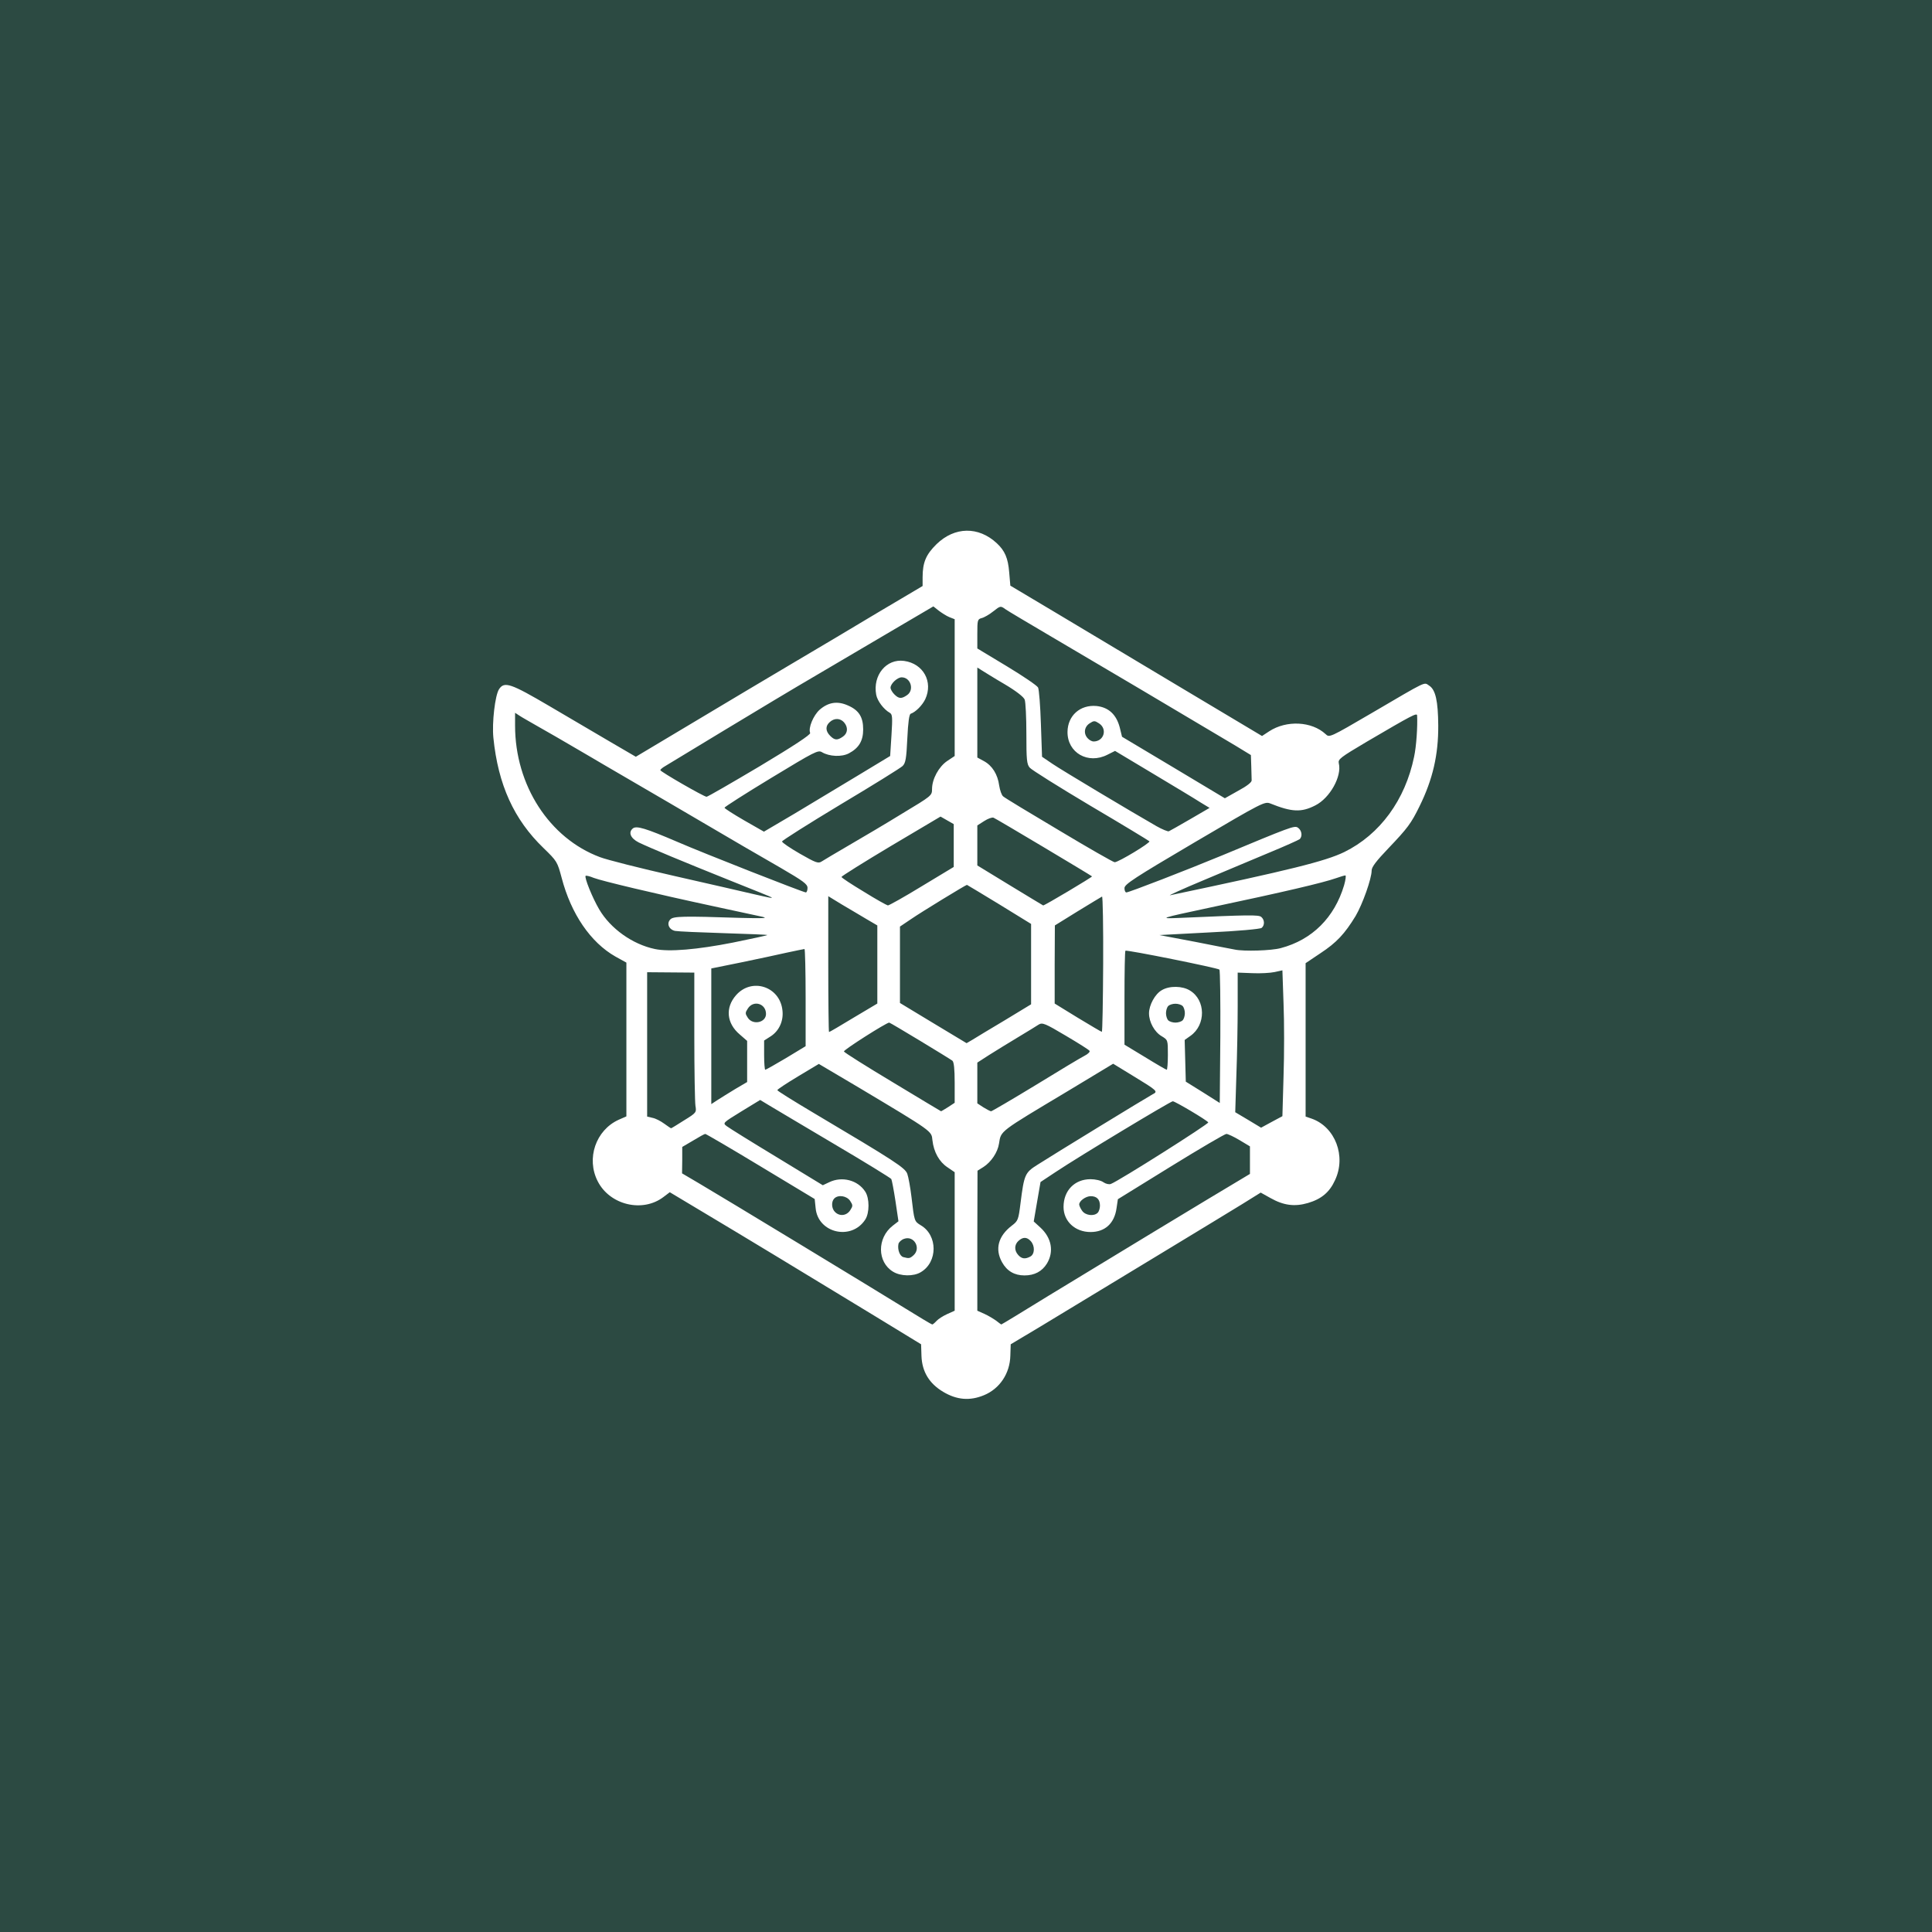
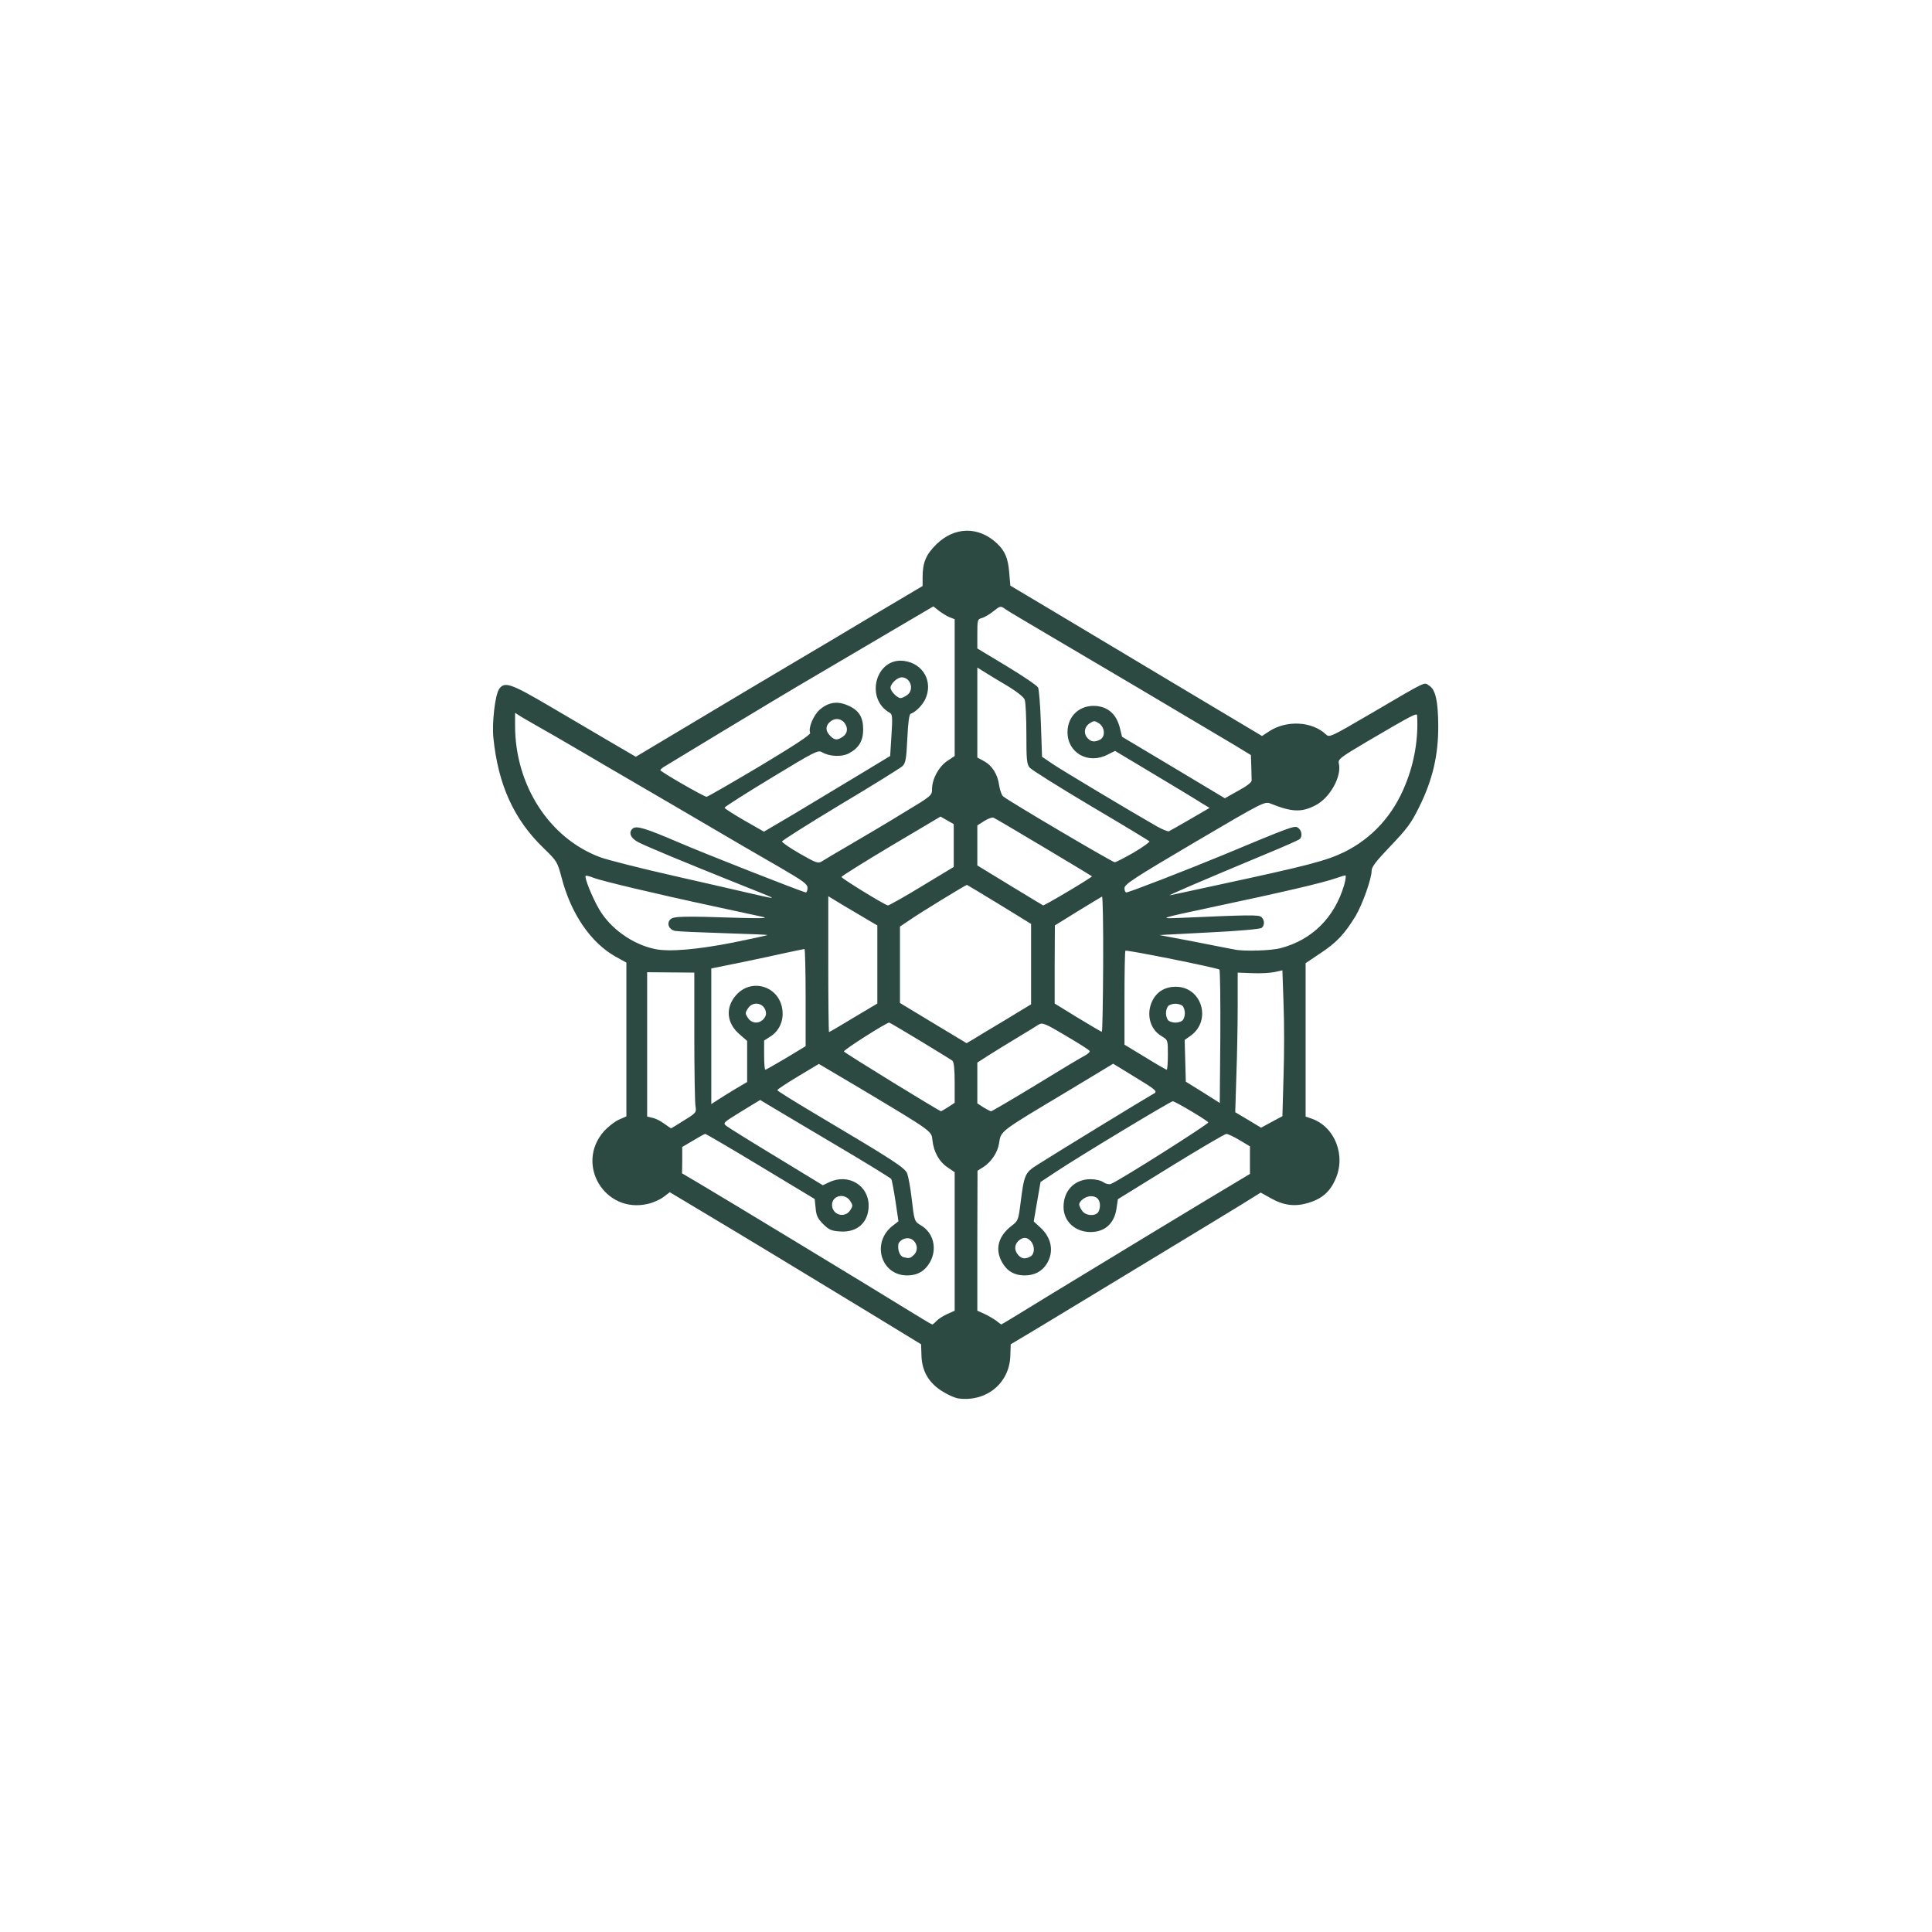
<svg xmlns="http://www.w3.org/2000/svg" viewBox="0 0 1024 1024" role="img" aria-label="Zümm">
  <style>path{fill:#2C4A42}@media(prefers-color-scheme:dark){path{fill:#FCFDFC}}</style>
-   <path fill-rule="evenodd" d="M0,512L0,0L512,0L1024,0L1024,512L1024,1024L512,1024L0,1024L0,512zM521.5,739.5C529.8,736.1 535.3,728 535.5,718.5L535.7,712.5L551.6,703C582.8,684.1 648.7,644.2 658.4,638.2L668.2,632.1L673.4,635C680.3,638.9 686.2,639.7 693.3,637.6C700.4,635.5 704.7,631.9 707.6,625.5C713.6,612.8 707.7,597.3 695.2,592.9L692,591.8L692,551.1L692,510.5L699.9,505.2C708.4,499.6 712.7,495 718.5,485.5C722.2,479.2 727,465.7 727,461.4C727,459.5 729.5,456.3 735.8,449.7C746,439 747.9,436.5 752.4,427.3C759.4,413.1 762.4,400 762.3,384.5C762.2,371.6 760.9,365.6 757.5,363.4C754.6,361.5 757,360.4 727.1,377.9C704.7,391 704.6,391 702.6,389.1C695.3,382.3 681.9,381.6 672.7,387.6L668.9,390.1L626.7,364.9C603.5,351 573.5,333.1 560,325L535.5,310.4L534.9,303.4C534.3,295.8 532.6,291.9 528.3,287.9C518.6,278.9 506,279.1 496.4,288.4C490.8,293.9 489,298.1 489,306L489,310.6L466.2,324.1C453.7,331.6 433.4,343.7 421,351C408.6,358.3 384.7,372.6 367.8,382.7L337,401.1L323.8,393.4C316.5,389.1 301.9,380.5 291.3,374.3C270.7,362.2 267.3,361 264.5,365.3C262.4,368.5 260.7,383 261.5,391C264,415.9 272.4,434.4 288.1,449.5C295.2,456.4 295.4,456.7 297.7,465.3C302.7,484.4 313,499.5 326.2,507L332,510.2L332,550.9L332,591.7L327.9,593.5C315.8,599 310.6,614 316.8,626.1C323.2,638.7 340.6,642.9 351.7,634.4L355,631.9L373.2,642.8C393.5,654.9 427,675.2 463.8,697.6L488.2,712.5L488.4,718.7C488.7,727 492.5,733.3 499.9,737.7C507.1,742 514,742.6 521.5,739.5zM480,693.6C463.7,683.5 383.1,634.6 370.5,627.2L361.5,621.9L361.6,614.9L361.6,607.9L367.4,604.5C370.5,602.6 373.4,601 373.8,601C374.2,601 387.4,608.7 403.1,618.2L431.8,635.5L432.3,640.3C433.5,653.6 451.3,657.7 458.6,646.4C460.9,642.9 460.9,635.1 458.6,631.6C454.7,625.5 446.3,623.3 439.5,626.6L436.1,628.2L411.8,613.4C398.4,605.3 386.5,597.9 385.2,596.9C383,595.2 383,595.2 392.9,589.1L402.9,583L407.7,585.9C410.3,587.5 425.9,596.7 442.2,606.4C458.5,616 472.1,624.4 472.4,624.9C472.7,625.4 473.7,630.6 474.6,636.5L476.2,647.3L473.1,649.7C464.8,656.2 464.9,668.9 473.3,674C477.3,676.5 484.2,676.6 488,674.3C497.1,669 497.1,654.7 488,649.4C484.6,647.3 484.6,647.3 483.1,634.4C482.5,629.4 481.5,623.9 480.9,622.2C479.8,619 474.6,615.6 431.3,589.9C420.7,583.6 412,578.2 412,577.8C412,577.4 417,574.1 423,570.5L434,563.9L455.3,576.5C494.6,600 493.7,599.4 494.2,604.3C494.9,610.6 497.8,615.8 502.2,618.7L506,621.3L506,658L506,694.7L502,696.5C499.8,697.5 497.3,699.1 496.4,700.1C495.4,701.2 494.4,702 494.1,702C493.8,702 487.4,698.2 480,693.6zM528,700C526.6,699 523.8,697.3 521.8,696.4L518,694.7L518,657.6L518.1,620.5L521.3,618.5C525.3,615.9 528.8,610.8 529.5,606.1C530.6,599.2 529.4,600.2 565.8,578.4L590,563.8L600.3,570.1C613.6,578.2 613.9,578.5 610.9,580C608.1,581.5 558.2,612 549.8,617.4C543.3,621.5 542.8,622.5 540.9,637.7C539.8,646.5 539.6,647.1 536.3,649.6C529.1,655.1 527.2,662 531.1,669C533.7,673.7 537.7,676 543,676C548.3,676 552.3,673.9 554.9,669.7C558.7,663.4 557.4,656.1 551.4,650.6L547.9,647.4L549.7,636.9L551.5,626.5L559.5,621.2C571.8,613 620.4,583.7 621.6,583.7C622.8,583.7 639.7,593.7 640.4,594.9C640.9,595.6 592.9,626 588.8,627.5C587.9,627.9 586.1,627.5 584.8,626.6C583.6,625.7 580.6,625 578,625C569.6,625 563.7,631 563.7,639.7C563.7,647.3 569.8,653 578,653C585.7,653 590.7,648.4 591.8,640.3L592.5,635.6L620.5,618.3C635.9,608.8 649.2,601 650,601C650.8,601 654,602.5 657,604.3L662.5,607.6L662.5,614.9L662.5,622.2L657,625.5C646.3,631.8 580.1,671.9 555.7,686.8C542.1,695.2 530.9,702 530.7,702C530.6,702 529.4,701.1 528,700zM478.8,666.3C476.9,665.8 475.6,662.3 476.2,659.3C476.4,658.4 477.7,657.1 479.2,656.6C484.5,654.7 488.3,661.6 484.2,665.3C482.3,667 481.8,667.1 478.8,666.3zM539.7,665.2C537.5,662.8 537.6,659.7 539.8,657.7C542.2,655.5 544.3,655.6 546.3,657.8C548.6,660.3 548.5,664.7 546.1,666C543.3,667.5 541.5,667.2 539.7,665.2zM442.6,642.4C440.7,640.6 440.5,636.9 442.2,635.2C444.3,633.1 448.8,633.8 450.6,636.5C452.1,638.8 452.1,639.2 450.6,641.5C448.7,644.4 445,644.8 442.6,642.4zM573.6,641.8C572.7,640.6 572,639 572,638.4C572,636.5 575.5,634 578.1,634C581.3,634 583,635.7 583,639C583,640.4 582.5,642.1 581.8,642.8C579.8,644.8 575.3,644.2 573.6,641.8zM352.1,595.6C350.2,594.2 347.5,592.8 345.9,592.5L343,591.8L343,553.6L343,515.3L355.5,515.4L368,515.5L368,549C368,567.4 368.3,584.1 368.6,586.1C369.2,589.6 369.1,589.8 362.6,593.8C359,596.1 355.9,598 355.7,598C355.5,598 353.9,596.9 352.1,595.6zM661.6,593.6L654.7,589.5L655.3,570.1C655.7,559.4 656,542.8 656,533.1L656,515.5L663.8,515.8C668,516 673.3,515.7 675.6,515.2L679.7,514.3L680.3,531.8C680.7,541.5 680.7,558.9 680.3,570.5L679.7,591.6L674.1,594.6L668.4,597.7L661.6,593.6zM473,573.5C459,565.1 447.4,557.8 447.3,557.3C447,556.5 469.8,542 471.3,542C471.9,542 502.9,560.8 504.8,562.2C505.6,562.9 506,566.6 506,573.9L506,584.5L502.5,586.8C500.6,588 498.9,589 498.8,589C498.6,588.9 487,582 473,573.5zM521.2,586.9L518,584.8L518,574L518,563.2L524.2,559.2C527.7,557 534.5,552.8 539.5,549.8C544.5,546.8 549.4,543.8 550.6,543C552.5,541.9 553.9,542.4 564.8,548.9C571.4,552.8 577.2,556.4 577.5,557C577.8,557.5 576.6,558.7 574.8,559.6C573,560.5 561.3,567.5 548.8,575.2C536.3,582.8 525.7,589 525.3,589C524.9,589 523,588 521.2,586.9zM377,549.3L377,513.3L392.8,510.1C401.4,508.3 412.4,506 417.1,504.9C421.9,503.9 426,503 426.4,503C426.7,503 427,514.6 427,528.8L427,554.5L416.6,560.8C410.9,564.2 405.9,567 405.6,567C405.3,567 405,563.5 405,559.2L405,551.5L408.6,549.2C413,546.3 415.4,541 414.7,535.4C413.3,522.8 398.4,518 390.1,527.5C384.3,534.1 385.1,542.4 392.1,548.3L396,551.7L396,562.6L396,573.5L389.7,577.2C386.3,579.3 382,581.9 380.2,583.1L377,585.2L377,549.3zM637.5,578.9L628.5,573.3L628.2,562.2L627.9,551.2L631,549C639.2,543.2 639.1,530.1 630.7,525C626.7,522.5 619.8,522.4 615.8,524.8C612.2,526.8 609,532.7 609,537.1C609,541.7 611.9,547 615.7,549.2C619,551.2 619,551.2 619,559.1C619,563.4 618.7,567 618.4,567C618.1,567 612.9,564 606.9,560.3L596,553.7L596,529C596,515.4 596.2,504.1 596.5,503.9C597.1,503.3 645.3,513 646.3,513.9C646.7,514.3 646.9,530.4 646.8,549.6L646.5,584.6L637.5,578.9zM494.7,542.3L477,531.6L477,511.3L477,491.1L482.8,487.2C488.3,483.4 511.9,469 512.5,469C512.6,469 520.4,473.7 529.6,479.3L546.5,489.7L546.5,511L546.5,532.3L532.5,540.8C524.8,545.4 517.1,550 515.4,551.1L512.3,552.9L494.7,542.3zM439,511L439,475L446.2,479.4C450.2,481.8 456.1,485.2 459.2,487.1L465,490.5L465,511.2L465,531.9L452.4,539.4C445.5,543.6 439.7,547 439.4,547C439.2,547 439,530.8 439,511zM571.2,539.4L559,531.9L559,511.2L559.1,490.5L571.2,483C577.9,478.9 583.7,475.4 584.1,475.2C584.5,475 584.8,491.1 584.7,510.9C584.6,530.8 584.3,547 584,546.9C583.7,546.9 578,543.5 571.2,539.4zM396.4,539.5C394.9,537.2 394.9,536.8 396.4,534.5C399.4,529.9 406,531.9 406,537.4C406,542 399.1,543.5 396.4,539.5zM619.2,540.8C618.5,540.1 618,538.4 618,537C618,535.6 618.5,533.9 619.2,533.2C619.9,532.5 621.6,532 623,532C624.4,532 626.1,532.5 626.8,533.2C627.5,533.9 628,535.6 628,537C628,538.4 627.5,540.1 626.8,540.8C626.1,541.5 624.4,542 623,542C621.6,542 619.9,541.5 619.2,540.8zM347.1,503C335.2,500.5 323.6,492.2 317.6,482C314,475.9 309.6,465 310.4,464.2C310.7,464 312.6,464.4 314.7,465.3C318.9,466.9 346.4,473.5 378.5,480.4C390.1,482.9 401.5,485.4 404,485.9C407.4,486.7 404.6,486.8 392.5,486.5C362.1,485.5 356.9,485.6 355.3,487.3C353.2,489.4 354.5,492.7 357.8,493.4C359.3,493.7 371,494.2 383.8,494.6C396.6,495 406.9,495.4 406.7,495.6C406.5,495.8 398.3,497.6 388.4,499.6C369.6,503.3 354.6,504.6 347.1,503zM654.5,503.3C653.4,503.1 644,501.3 633.5,499.2L614.5,495.6L641,494.2C656.1,493.5 668,492.4 668.7,491.8C670.4,490.4 670.3,487.5 668.5,486C667.1,484.8 661.9,484.9 625.5,486.5C613.8,487 614.3,486.8 641.5,481C680.7,472.7 701.2,467.9 708.3,465.4C710.5,464.6 712.6,464 713.1,464C713.5,464 713.2,466.4 712.4,469.2C707.3,486.3 695.5,498.1 678.9,502.5C673.9,503.9 659.2,504.3 654.5,503.3zM457.8,472.6C451.3,468.7 446,465.2 446,464.8C446,464.4 457.8,457 472.2,448.4L498.5,432.8L502,434.8L505.5,436.8L505.5,448.1L505.5,459.5L488.6,469.7C479.3,475.4 471.2,479.9 470.6,479.9C470,479.8 464.2,476.6 457.8,472.6zM535.2,469.2L518,458.7L518,448.1L518,437.5L521.6,435.2C523.6,433.9 525.8,433.1 526.6,433.4C527.8,433.8 578,463.8 578.8,464.5C579.1,464.8 553.6,480 552.9,479.9C552.7,479.8 544.7,475 535.2,469.2zM399,473.8C394.3,472.7 375.6,468.4 357.5,464.3C339.4,460.2 321.6,455.7 318,454.3C291.2,444.3 273,416.2 273,384.6L273,377.8L275.3,379.3C276.6,380.2 281.3,382.8 285.6,385.3C289.9,387.7 298.7,392.8 305,396.5C311.3,400.2 317.9,404 319.5,405C321.1,405.9 337.1,415.3 355,425.7C397.3,450.5 397.1,450.4 413.8,460C425.8,467 428,468.6 428,470.6C428,471.9 427.6,473 427.1,473C425.8,473 372.8,452.2 359,446.2C342.2,439 337.3,437.5 335.4,439.1C332.9,441.2 334.2,444.3 338.5,446.5C344.5,449.4 362.8,457 387,466.7C398.8,471.4 408.7,475.4 408.9,475.6C409.6,476.2 408.2,475.9 399,473.8zM638,466.5C649.3,461.7 665,455.2 673,451.8C681,448.5 688.1,445.3 688.8,444.8C690.5,443.3 690,440 687.8,438.6C686,437.5 683.7,438.4 647.7,453.4C629.1,461.1 598.4,473 597,473C596.4,473 596,472 596,470.7C596,468.7 601.2,465.3 633.1,446.5C669.6,425 670.3,424.7 673.4,425.9C684.6,430.4 689.7,430.7 697.1,426.9C704.9,423 711.3,411.4 709.6,404.6C709.1,402.4 710.3,401.5 724.3,393.2C748.5,379 751,377.7 751.1,379.2C751.4,385 750.7,395.6 749.5,401.1C744.8,424 731.4,442.3 712.5,451.6C702.4,456.5 683.4,461.2 620.2,474.5C618.7,474.9 626.7,471.2 638,466.5zM424,452.5C418.8,449.5 414.5,446.6 414.5,446C414.5,445.5 428.4,436.7 445.5,426.4C462.6,416.2 477.4,407 478.4,406C480,404.4 480.4,402.1 480.9,391.4C481.3,382.8 481.9,378.5 482.7,378.3C485.3,377.4 488.8,373.9 490.4,370.6C494.7,361.4 489.4,351.7 479.2,350.3C469.8,349 462.5,357.9 464.4,368.2C465,371.5 468.4,376 471.6,377.8C473,378.6 473.1,380.1 472.5,389.7L471.8,400.7L454.6,411.1C445.2,416.8 430.2,425.8 421.2,431.2L404.9,440.8L394.4,434.8C388.7,431.5 384,428.5 384,428.1C384,427.7 395.1,420.6 408.8,412.3C431.9,398.3 433.6,397.4 435.7,398.7C439.6,401 446.1,401.3 449.9,399.3C455.2,396.5 457.5,392.7 457.5,386.6C457.5,380 455.2,376.4 449.4,373.9C443.8,371.4 439,372.2 434.4,376.2C431.1,379.2 428.3,385.8 429.4,388.5C429.7,389.4 420.7,395.3 402.7,406.1C387.7,415 375.1,422.3 374.5,422.3C373.1,422.3 350,409 350,408.2C350,407.8 351.2,406.8 352.8,405.9C354.3,405 368.3,396.5 384,387C399.7,377.5 421.5,364.4 432.5,358C443.5,351.5 462,340.6 473.6,333.8L494.7,321.4L497.6,323.7C499.2,324.9 501.7,326.5 503.2,327.1L506,328.2L506,364.5L506,400.7L502.1,403.3C497.6,406.3 494,412.9 494,418.2C494,421.7 493.8,421.8 478.2,431.2C469.6,436.5 456.9,444 450,448C443.1,452 436.6,455.9 435.5,456.6C433.7,457.8 432.4,457.3 424,452.5zM561.3,440.1C545.8,430.9 532.4,422.8 531.7,422.1C530.9,421.5 530,418.9 529.6,416.4C528.8,410.4 525.9,405.8 521.5,403.4L518,401.5L518,377.7L518,353.8L520.2,355.2C521.5,356 526.9,359.4 532.4,362.6C538.5,366.2 542.6,369.4 543.1,370.8C543.6,372.1 544,380.3 544,389C544,402.6 544.2,405.1 545.8,406.9C546.7,408 561.2,417.1 578,427.1C594.8,437 608.8,445.5 609.2,445.9C610,446.6 592.8,457 590.8,457C590.1,457 576.8,449.4 561.3,440.1zM613,437.9C599.2,430 562.9,408.3 557.9,404.9L552.3,401.1L551.7,383.7C551.4,374.1 550.7,365.4 550.2,364.4C549.6,363.3 542.2,358.3 533.6,353.1L518,343.7L518,336C518,328.7 518.1,328.2 520.3,327.6C521.6,327.3 524.4,325.7 526.5,324C530.2,321.1 530.3,321 532.9,322.9C534.3,323.9 545,330.2 556.5,337C574.6,347.6 629,379.8 654.8,395.2L663,400.2L663.2,406.1C663.3,409.3 663.4,412.7 663.4,413.6C663.5,414.6 660.8,416.7 656.3,419.1L649.2,423.1L622,406.8L594.7,390.5L593.5,385.6C591.7,378.7 587.6,374.9 581.2,374.2C572.5,373.4 565.9,379.3 565.8,387.9C565.7,399 576.7,405.3 587,400L591,398L611.2,410.1C622.4,416.8 633.7,423.6 636.3,425.3L641.1,428.2L630.8,434.2C625.1,437.5 620,440.4 619.5,440.6C619,440.8 616,439.6 613,437.9zM576.6,391.4C574.2,389 574.6,385.3 577.5,383.4C579.8,381.9 580.2,381.9 582.5,383.4C587.1,386.4 585.1,393 579.6,393C578.8,393 577.4,392.3 576.6,391.4zM440,390C437.5,387.5 437.4,384.8 439.8,382.7C442.2,380.5 445.3,380.6 447.3,382.8C449.6,385.4 449.4,388.6 446.8,390.4C443.8,392.5 442.4,392.4 440,390zM474,368C472.9,366.9 472,365.3 472,364.5C472,362.4 475.6,359 477.9,359C482.7,359 484.7,365.7 480.8,368.4C477.8,370.5 476.4,370.4 474,368z" />
+   <path fill-rule="evenodd" d="M507.9,741.2C506.4,741 502.8,739.5 499.9,737.7C492.5,733.3 488.7,727 488.4,718.7L488.2,712.5L463.8,697.6C427,675.2 393.5,654.9 373.2,642.8L355,631.9L351.7,634.4C349.9,635.8 346.1,637.5 343.3,638.1C320.6,643.4 304.7,617.1 320.1,599.6C322.2,597.3 325.7,594.5 327.9,593.5L332,591.7L332,550.9L332,510.2L326.2,507C313,499.5 302.7,484.4 297.7,465.3C295.4,456.7 295.2,456.4 288.1,449.5C272.4,434.4 264,415.9 261.5,391C260.7,383 262.4,368.5 264.5,365.3C267.3,361 270.7,362.2 291.3,374.3C301.9,380.5 316.5,389.1 323.8,393.4L337,401.1L367.8,382.7C384.7,372.6 408.6,358.3 421,351C433.4,343.7 453.7,331.6 466.2,324.1L489,310.6L489,306C489,298.1 490.8,293.9 496.4,288.4C506,279.1 518.6,278.9 528.3,287.9C532.6,291.9 534.3,295.8 534.9,303.4L535.5,310.4L560,325C573.5,333.1 603.5,351 626.7,364.9L668.9,390.1L672.7,387.6C681.9,381.6 695.3,382.3 702.6,389.1C704.6,391 704.7,391 727.1,377.9C757,360.4 754.6,361.5 757.5,363.4C760.9,365.6 762.2,371.6 762.3,384.5C762.4,400 759.4,413.1 752.4,427.3C747.9,436.5 746,439 735.8,449.7C729.5,456.3 727,459.5 727,461.4C727,465.7 722.2,479.2 718.5,485.5C712.7,495 708.4,499.6 699.9,505.2L692,510.5L692,551.1L692,591.8L695.2,592.9C707.7,597.3 713.6,612.8 707.6,625.5C704.7,631.9 700.4,635.5 693.3,637.6C686.2,639.7 680.3,638.9 673.4,635L668.2,632.1L658.4,638.2C648.7,644.2 582.8,684.1 551.6,703L535.7,712.5L535.5,718.5C535.1,733.1 522.8,743.2 507.9,741.2zM496.4,700.1C497.3,699.1 499.8,697.5 502,696.5L506,694.7L506,658L506,621.3L502.2,618.7C497.8,615.8 494.9,610.6 494.2,604.3C493.7,599.4 494.6,600 455.3,576.5L434,563.9L423,570.5C417,574.1 412,577.4 412,577.8C412,578.2 420.7,583.6 431.3,589.9C474.6,615.6 479.8,619 480.9,622.2C481.5,623.9 482.5,629.4 483.1,634.4C484.6,647.3 484.6,647.3 488,649.4C494.8,653.3 496.9,661.9 492.9,669C490.2,673.7 486.3,676 480.8,676C466.9,676 461.7,658.6 473.1,649.7L476.2,647.3L474.6,636.5C473.7,630.6 472.7,625.4 472.4,624.9C472.1,624.4 458.5,616 442.2,606.4C425.9,596.7 410.3,587.5 407.7,585.9L402.9,583L392.9,589.1C383,595.2 383,595.2 385.2,596.9C386.5,597.9 398.4,605.3 411.8,613.4L436.1,628.2L439.5,626.6C449.6,621.8 460.4,628.2 460.4,639C460.4,647.9 454.3,653.4 445.2,652.7C440.7,652.4 439.3,651.8 436.3,648.8C433.4,645.9 432.6,644.2 432.3,640.3L431.8,635.5L403.1,618.2C387.4,608.7 374.2,601 373.8,601C373.4,601 370.5,602.6 367.4,604.5L361.6,607.9L361.6,614.9L361.5,621.9L370.5,627.2C383.1,634.6 463.7,683.5 480,693.6C487.4,698.2 493.8,702 494.1,702C494.4,702 495.4,701.2 496.4,700.1zM555.7,686.8C580.1,671.9 646.3,631.8 657,625.5L662.5,622.2L662.5,614.9L662.5,607.6L657,604.3C654,602.5 650.8,601 650,601C649.2,601 635.9,608.8 620.5,618.3L592.5,635.6L591.8,640.3C590.7,648.4 585.7,653 578,653C569.8,653 563.7,647.3 563.7,639.7C563.7,631 569.6,625 578,625C580.6,625 583.6,625.7 584.8,626.6C586.1,627.5 587.9,627.9 588.8,627.5C592.9,626 640.9,595.6 640.4,594.9C639.7,593.7 622.8,583.7 621.6,583.7C620.4,583.7 571.8,613 559.5,621.2L551.5,626.5L549.7,636.9L547.9,647.4L551.4,650.6C557.4,656.1 558.7,663.4 554.9,669.7C552.3,673.9 548.3,676 543,676C537.7,676 533.7,673.7 531.1,669C527.2,662 529.1,655.1 536.3,649.6C539.6,647.1 539.8,646.5 540.9,637.7C542.8,622.5 543.3,621.5 549.8,617.4C558.2,612 608.1,581.5 610.9,580C613.9,578.5 613.6,578.2 600.3,570.1L590,563.8L565.8,578.4C529.4,600.2 530.6,599.2 529.5,606.1C528.8,610.8 525.3,615.9 521.3,618.5L518.1,620.5L518,657.6L518,694.7L521.8,696.4C523.8,697.3 526.6,699 528,700C529.4,701.1 530.6,702 530.7,702C530.9,702 542.1,695.2 555.7,686.8zM484.2,665.3C488.3,661.6 484.5,654.7 479.2,656.6C477.7,657.1 476.4,658.4 476.2,659.3C475.6,662.3 476.9,665.8 478.8,666.3C481.8,667.1 482.3,667 484.2,665.3zM546.1,666C548.5,664.7 548.6,660.3 546.3,657.8C544.3,655.6 542.2,655.5 539.8,657.7C537.6,659.7 537.5,662.8 539.7,665.2C541.5,667.2 543.3,667.5 546.1,666zM450.6,641.5C452.1,639.2 452.1,638.8 450.6,636.5C447.7,632.1 441,633.6 441,638.6C441,643.9 447.7,645.9 450.6,641.5zM581.8,642.8C582.5,642.1 583,640.4 583,639C583,635.7 581.3,634 578.1,634C575.5,634 572,636.5 572,638.4C572,639 572.7,640.6 573.6,641.8C575.3,644.2 579.8,644.8 581.8,642.8zM362.6,593.8C369.1,589.8 369.2,589.6 368.6,586.1C368.3,584.1 368,567.4 368,549L368,515.5L355.5,515.4L343,515.3L343,553.6L343,591.8L345.9,592.5C347.5,592.8 350.2,594.2 352.1,595.6C353.9,596.9 355.5,598 355.7,598C355.9,598 359,596.1 362.6,593.8zM680.3,570.5C680.7,558.9 680.7,541.5 680.3,531.8L679.7,514.3L675.6,515.2C673.3,515.7 668,516 663.8,515.8L656,515.5L656,533.1C656,542.8 655.7,559.4 655.3,570.1L654.7,589.5L661.6,593.6L668.4,597.7L674.1,594.6L679.7,591.6L680.3,570.5zM502.5,586.8L506,584.5L506,573.9C506,566.6 505.6,562.9 504.8,562.2C502.9,560.8 471.9,542 471.3,542C469.8,542 447,556.5 447.3,557.3C447.5,558 497.6,588.8 498.8,589C498.9,589 500.6,588 502.5,586.8zM548.8,575.2C561.3,567.5 573,560.5 574.8,559.6C576.6,558.7 577.8,557.5 577.5,557C577.2,556.4 571.4,552.8 564.8,548.9C553.9,542.4 552.5,541.9 550.6,543C549.4,543.8 544.5,546.8 539.5,549.8C534.5,552.8 527.7,557 524.2,559.2L518,563.2L518,574L518,584.8L521.2,586.9C523,588 524.9,589 525.3,589C525.7,589 536.3,582.8 548.8,575.2zM389.7,577.2L396,573.5L396,562.6L396,551.7L392.1,548.3C385.1,542.4 384.3,534.1 390.1,527.5C398.4,518 413.3,522.8 414.7,535.4C415.4,541 413,546.3 408.6,549.2L405,551.5L405,559.2C405,563.5 405.3,567 405.6,567C405.9,567 410.9,564.2 416.6,560.8L427,554.5L427,528.8C427,514.6 426.7,503 426.4,503C426,503 421.9,503.9 417.1,504.9C412.4,506 401.4,508.3 392.8,510.1L377,513.3L377,549.3L377,585.2L380.2,583.1C382,581.9 386.3,579.3 389.7,577.2zM646.3,513.9C645.3,513 597.1,503.3 596.5,503.9C596.2,504.1 596,515.4 596,529L596,553.7L606.9,560.3C612.9,564 618.1,567 618.4,567C618.7,567 619,563.4 619,559.1C619,551.2 619,551.2 615.7,549.2C609.4,545.6 607.3,537.2 610.9,530.2C613.3,525.5 617.6,523 623.2,523C637,523 642.4,540.9 631,549L627.9,551.2L628.2,562.2L628.5,573.3L637.5,578.9L646.5,584.6L646.8,549.6C646.9,530.4 646.7,514.3 646.3,513.9zM532.5,540.8L546.5,532.3L546.5,511L546.5,489.7L529.6,479.3C520.4,473.7 512.6,469 512.5,469C511.9,469 488.3,483.4 482.8,487.2L477,491.1L477,511.3L477,531.6L494.7,542.3L512.3,552.9L515.4,551.1C517.1,550 524.8,545.4 532.5,540.8zM452.4,539.4L465,531.9L465,511.2L465,490.5L459.2,487.1C456.1,485.2 450.2,481.8 446.2,479.4L439,475L439,511C439,530.8 439.2,547 439.4,547C439.7,547 445.5,543.6 452.4,539.4zM584.7,510.9C584.8,491.1 584.5,475 584.1,475.2C583.7,475.4 577.9,478.9 571.2,483L559.1,490.5L559,511.2L559,531.9L571.2,539.4C578,543.5 583.7,546.9 584,546.9C584.3,547 584.6,530.8 584.7,510.9zM404.4,540.4C405.3,539.6 406,538.2 406,537.4C406,531.9 399.4,529.9 396.4,534.5C394.9,536.8 394.9,537.2 396.4,539.5C398.3,542.4 402,542.8 404.4,540.4zM626.8,540.8C627.5,540.1 628,538.4 628,537C628,535.6 627.5,533.9 626.8,533.2C626.1,532.5 624.4,532 623,532C621.6,532 619.9,532.5 619.2,533.2C618.5,533.9 618,535.6 618,537C618,538.4 618.5,540.1 619.2,540.8C619.9,541.5 621.6,542 623,542C624.4,542 626.1,541.5 626.8,540.8zM388.4,499.6C398.3,497.6 406.5,495.8 406.7,495.6C406.9,495.4 396.6,495 383.8,494.6C371,494.2 359.3,493.7 357.8,493.4C354.5,492.7 353.2,489.4 355.3,487.3C356.9,485.6 362.1,485.5 392.5,486.5C404.6,486.8 407.4,486.7 404,485.9C401.5,485.4 390.1,482.9 378.5,480.4C346.4,473.5 318.9,466.9 314.7,465.3C312.6,464.4 310.7,464 310.4,464.2C309.6,465 314,475.9 317.6,482C323.6,492.2 335.2,500.5 347.1,503C354.6,504.6 369.6,503.3 388.4,499.6zM678.9,502.5C695.5,498.1 707.3,486.3 712.4,469.2C713.2,466.4 713.5,464 713.1,464C712.6,464 710.5,464.6 708.3,465.4C701.2,467.9 680.7,472.7 641.5,481C614.3,486.8 613.8,487 625.5,486.5C661.9,484.9 667.1,484.8 668.5,486C670.3,487.5 670.4,490.4 668.7,491.8C668,492.4 656.1,493.5 641,494.2L614.5,495.6L633.5,499.2C644,501.3 653.4,503.1 654.5,503.3C659.2,504.3 673.9,503.9 678.9,502.5zM488.6,469.7L505.5,459.5L505.5,448.1L505.5,436.8L502,434.8L498.5,432.8L472.2,448.4C457.8,457 446,464.4 446,464.8C446,465.6 469,479.7 470.6,479.9C471.2,479.9 479.3,475.4 488.6,469.7zM566.2,472.4C573.3,468.2 578.9,464.6 578.8,464.5C578,463.8 527.8,433.8 526.6,433.4C525.8,433.1 523.6,433.9 521.6,435.2L518,437.5L518,448.1L518,458.7L535.2,469.2C544.7,475 552.7,479.8 552.9,479.9C553.2,479.9 559.2,476.6 566.2,472.4zM408.9,475.6C408.7,475.4 398.8,471.4 387,466.7C362.8,457 344.5,449.4 338.5,446.5C334.2,444.3 332.9,441.2 335.4,439.1C337.3,437.5 342.2,439 359,446.2C372.8,452.2 425.8,473 427.1,473C427.6,473 428,471.9 428,470.6C428,468.6 425.8,467 413.8,460C397.1,450.4 397.3,450.5 355,425.7C337.1,415.3 321.1,405.9 319.5,405C317.9,404 311.3,400.2 305,396.5C298.7,392.8 289.9,387.7 285.6,385.3C281.3,382.8 276.6,380.2 275.3,379.3L273,377.8L273,384.6C273,416.2 291.2,444.3 318,454.3C321.6,455.7 339.4,460.2 357.5,464.3C375.6,468.4 394.3,472.7 399,473.8C408.2,475.9 409.6,476.2 408.9,475.6zM645.7,469C693.6,458.7 703,456.2 712.5,451.6C727.4,444.2 738.5,432 745,415.6C749.7,404 751.8,391.3 751.1,379.2C751,377.7 748.5,379 724.3,393.2C710.3,401.5 709.1,402.4 709.6,404.6C711.3,411.4 704.9,423 697.1,426.9C689.7,430.7 684.6,430.4 673.4,425.9C670.3,424.7 669.6,425 633.1,446.5C601.2,465.3 596,468.7 596,470.7C596,472 596.4,473 597,473C598.4,473 629.1,461.1 647.7,453.4C683.7,438.4 686,437.5 687.8,438.6C690,440 690.5,443.3 688.8,444.8C688.1,445.3 681,448.5 673,451.8C636.3,467.1 617.7,475.1 620.2,474.5C621.8,474.2 633.2,471.7 645.7,469zM450,448C456.9,444 469.6,436.5 478.2,431.2C493.8,421.8 494,421.7 494,418.2C494,412.9 497.6,406.3 502.1,403.3L506,400.7L506,364.5L506,328.2L503.2,327.1C501.7,326.5 499.2,324.9 497.6,323.7L494.7,321.4L473.6,333.8C462,340.6 443.5,351.5 432.5,358C421.5,364.4 399.7,377.5 384,387C368.3,396.5 354.3,405 352.8,405.9C351.2,406.8 350,407.8 350,408.2C350,409 373.1,422.3 374.5,422.3C375.1,422.3 387.7,415 402.7,406.1C420.7,395.3 429.7,389.4 429.4,388.5C428.3,385.8 431.1,379.2 434.4,376.2C439,372.2 443.8,371.4 449.4,373.9C455.2,376.4 457.5,380 457.5,386.6C457.5,392.7 455.2,396.5 449.9,399.3C446.1,401.3 439.6,401 435.7,398.7C433.6,397.4 431.9,398.3 408.8,412.3C395.1,420.6 384,427.7 384,428.1C384,428.5 388.7,431.5 394.4,434.8L404.9,440.8L421.2,431.2C430.2,425.8 445.2,416.8 454.6,411.1L471.8,400.7L472.5,389.7C473.1,380.1 473,378.6 471.6,377.8C458.2,370.3 464.2,348.3 479.2,350.3C489.4,351.7 494.7,361.4 490.4,370.6C488.8,373.9 485.3,377.4 482.7,378.3C481.9,378.5 481.3,382.8 480.9,391.4C480.4,402.1 480,404.4 478.4,406C477.4,407 462.6,416.2 445.5,426.4C428.4,436.7 414.5,445.5 414.5,446C414.5,446.6 418.8,449.5 424,452.5C432.4,457.3 433.7,457.8 435.5,456.6C436.6,455.9 443.1,452 450,448zM601,451.8C605.9,448.9 609.6,446.2 609.2,445.9C608.8,445.5 594.8,437 578,427.1C561.2,417.1 546.7,408 545.8,406.9C544.2,405.1 544,402.6 544,389C544,380.3 543.6,372.1 543.1,370.8C542.6,369.4 538.5,366.2 532.4,362.6C526.9,359.4 521.5,356 520.2,355.2L518,353.8L518,377.7L518,401.5L521.5,403.4C525.9,405.8 528.8,410.4 529.6,416.4C530,418.9 530.9,421.5 531.7,422.1C534.6,424.6 589.6,457 590.8,457C591.5,457 596.1,454.6 601,451.8zM630.8,434.2L641.1,428.2L636.3,425.3C633.7,423.6 622.4,416.8 611.2,410.1L591,398L587,400C576.7,405.3 565.7,399 565.8,387.9C565.9,379.3 572.5,373.4 581.2,374.2C587.6,374.9 591.7,378.7 593.5,385.6L594.7,390.5L622,406.8L649.2,423.1L656.3,419.1C660.8,416.7 663.5,414.6 663.4,413.6C663.4,412.7 663.3,409.3 663.2,406.1L663,400.2L654.8,395.2C629,379.8 574.6,347.6 556.5,337C545,330.2 534.3,323.9 532.9,322.9C530.3,321 530.2,321.1 526.5,324C524.4,325.7 521.6,327.3 520.3,327.6C518.1,328.2 518,328.7 518,336L518,343.7L533.6,353.1C542.2,358.3 549.6,363.3 550.2,364.4C550.7,365.4 551.4,374.1 551.7,383.7L552.3,401.1L557.9,404.9C562.9,408.3 599.2,430 613,437.9C616,439.6 619,440.8 619.5,440.6C620,440.4 625.1,437.5 630.8,434.2zM583.1,392C586,390.4 585.6,385.5 582.5,383.4C580.2,381.9 579.8,381.9 577.5,383.4C574.6,385.3 574.2,389 576.6,391.4C578.4,393.3 580.4,393.4 583.1,392zM446.8,390.4C449.4,388.6 449.6,385.4 447.3,382.8C445.3,380.6 442.2,380.5 439.8,382.7C437.4,384.8 437.5,387.5 440,390C442.4,392.4 443.8,392.5 446.8,390.4zM480.8,368.4C484.7,365.7 482.7,359 477.9,359C475.6,359 472,362.4 472,364.5C472,366.3 475.5,370 477.3,370C478,370 479.6,369.3 480.8,368.4z" />
</svg>
